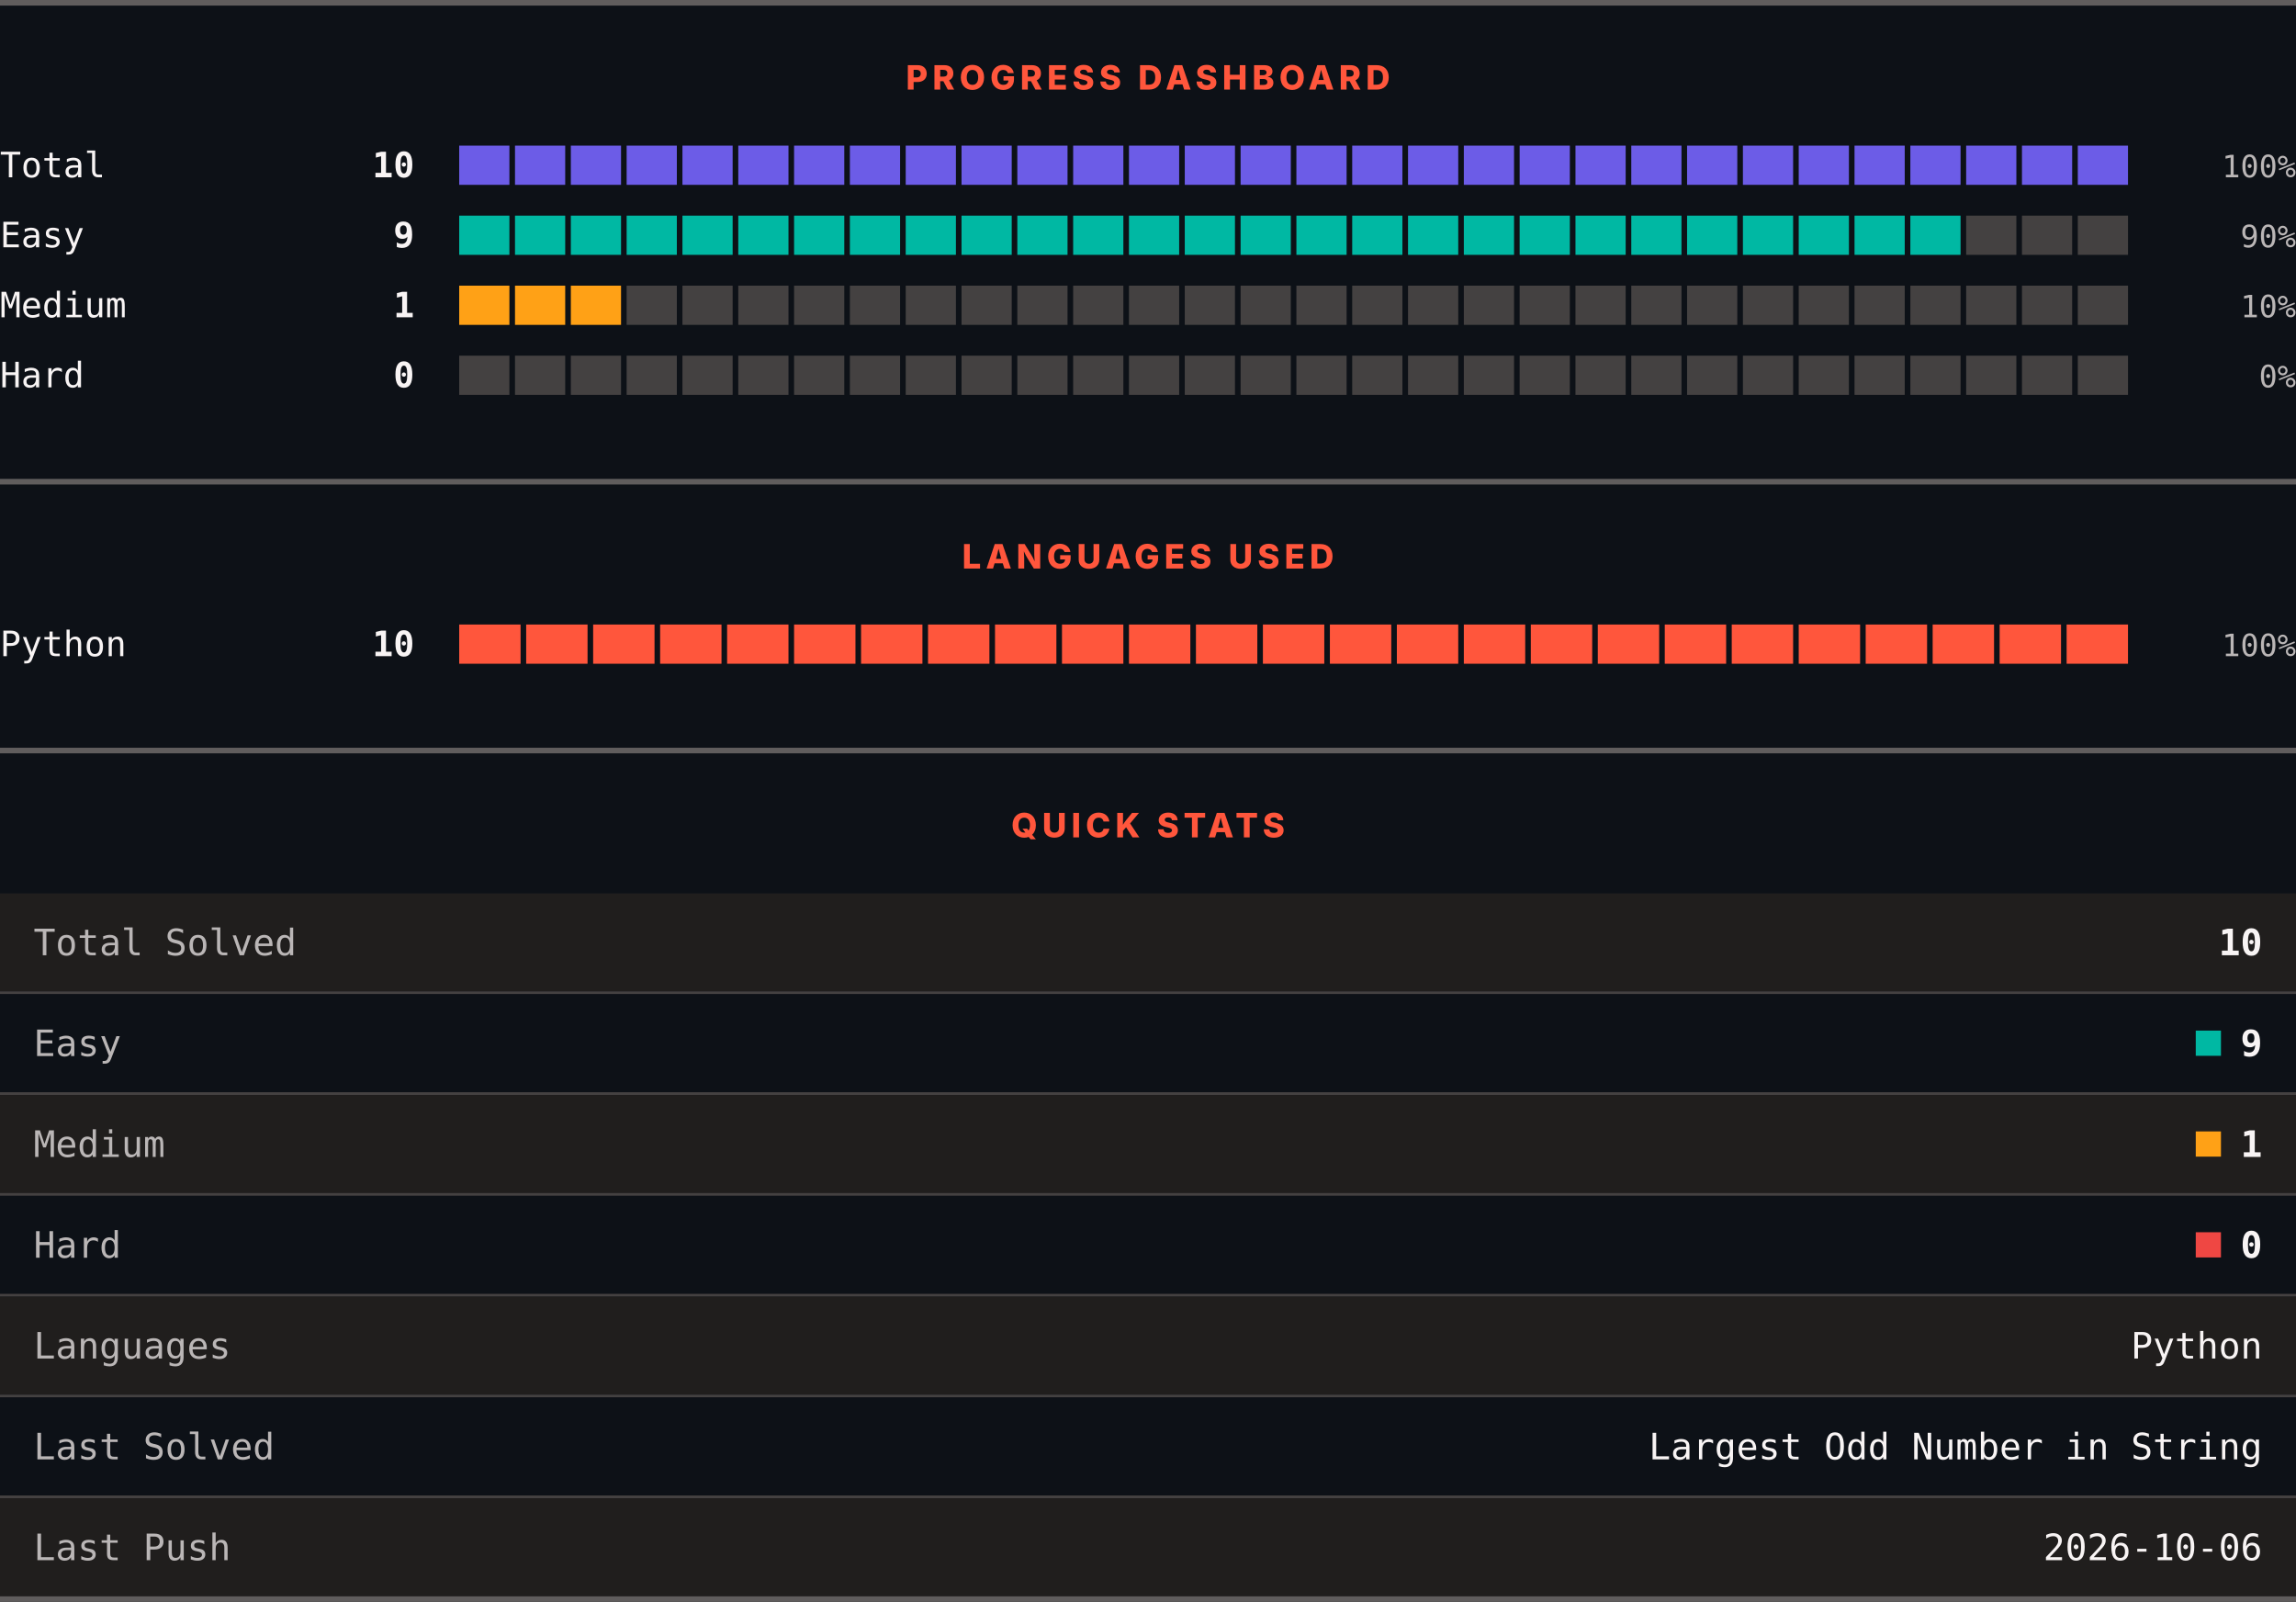
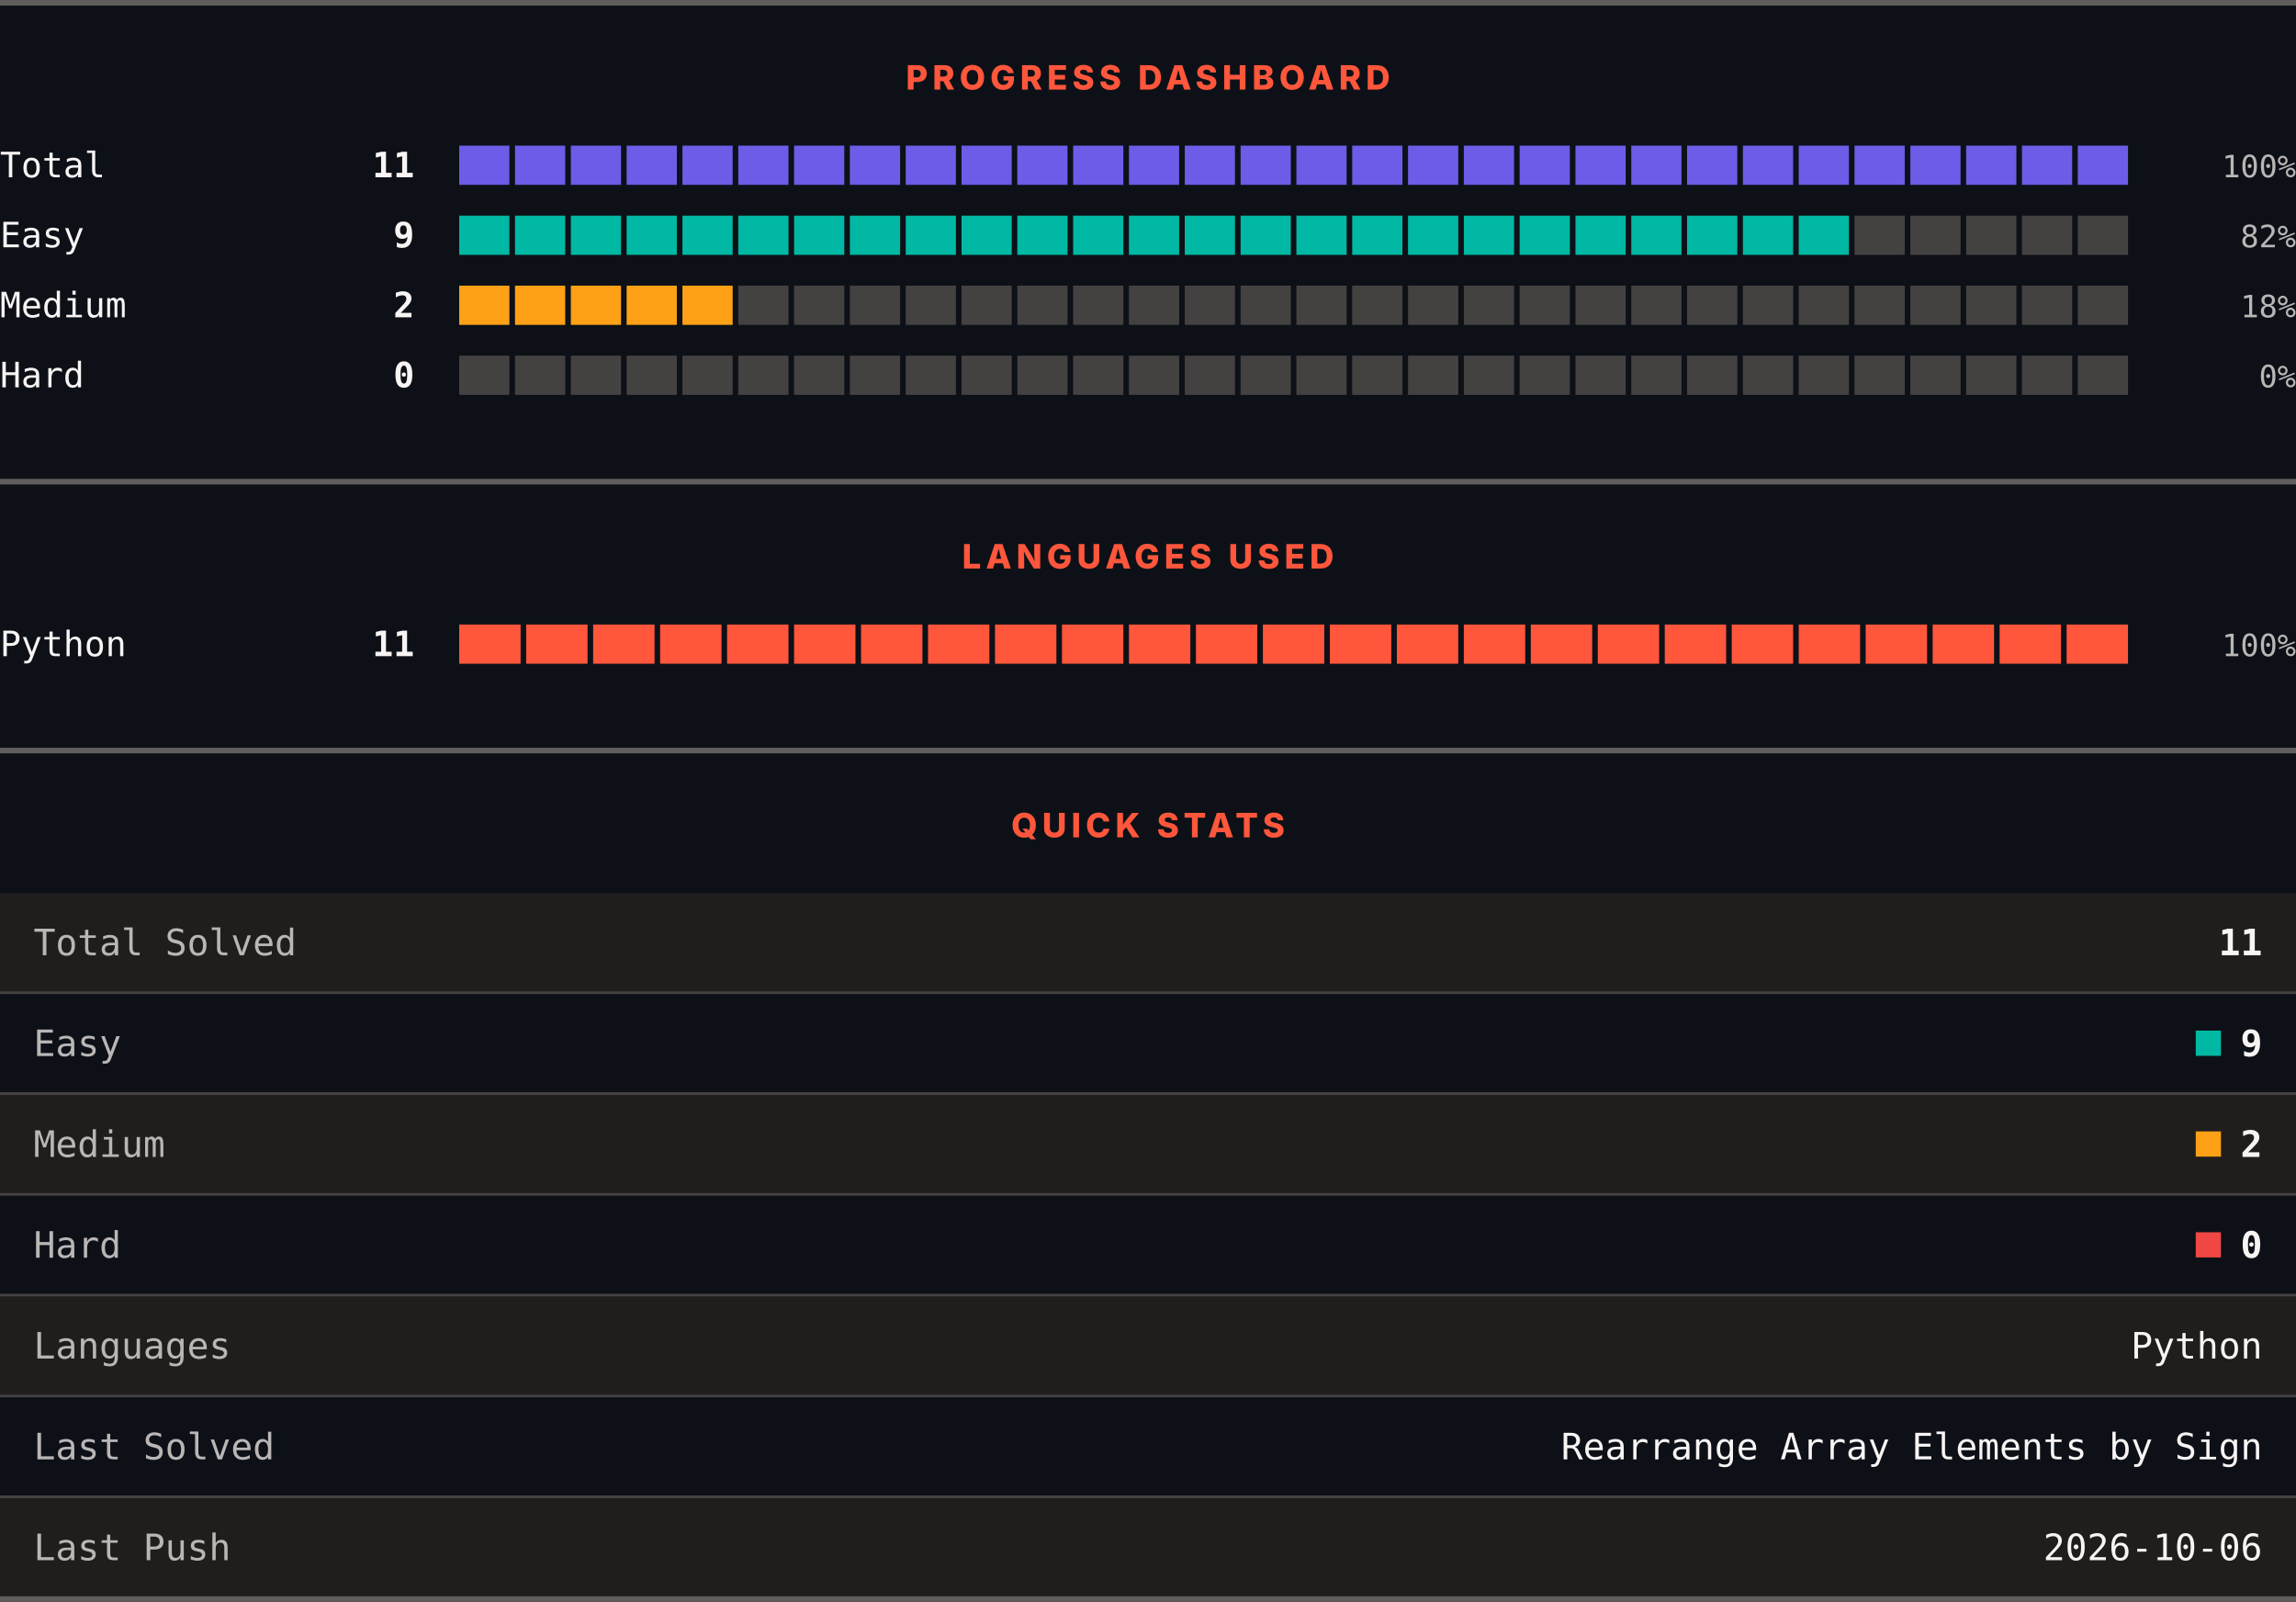
<svg xmlns="http://www.w3.org/2000/svg" width="820" height="572" viewBox="0 0 820 572" role="img" aria-label="LeetCode progress, languages and quick stats">
  <rect width="820" height="572" fill="#0d1117" />
  <rect x="0" y="0" width="820" height="2" fill="#605d5d" />
  <text x="410" y="32" text-anchor="middle" font-family="Archivo, system-ui, -apple-system, Segoe UI, sans-serif" font-size="12" font-weight="800" letter-spacing="1.68" fill="#ff563c">PROGRESS DASHBOARD</text>
  <text x="0" y="63.3" font-family="ui-monospace, SFMono-Regular, Menlo, Consolas, monospace" font-size="12.5" fill="#f8f4f4">Total</text>
-   <text x="148" y="63.3" text-anchor="end" font-family="ui-monospace, SFMono-Regular, Menlo, Consolas, monospace" font-size="12.5" font-weight="700" fill="#f8f4f4">10</text>
+   <text x="148" y="63.3" text-anchor="end" font-family="ui-monospace, SFMono-Regular, Menlo, Consolas, monospace" font-size="12.5" font-weight="700" fill="#f8f4f4">11</text>
  <rect x="164.00" y="52" width="17.93" height="14" fill="#6c5ce7" />
  <rect x="183.93" y="52" width="17.93" height="14" fill="#6c5ce7" />
  <rect x="203.87" y="52" width="17.93" height="14" fill="#6c5ce7" />
  <rect x="223.80" y="52" width="17.93" height="14" fill="#6c5ce7" />
  <rect x="243.73" y="52" width="17.93" height="14" fill="#6c5ce7" />
  <rect x="263.67" y="52" width="17.93" height="14" fill="#6c5ce7" />
  <rect x="283.60" y="52" width="17.93" height="14" fill="#6c5ce7" />
  <rect x="303.53" y="52" width="17.93" height="14" fill="#6c5ce7" />
  <rect x="323.47" y="52" width="17.93" height="14" fill="#6c5ce7" />
  <rect x="343.40" y="52" width="17.93" height="14" fill="#6c5ce7" />
  <rect x="363.33" y="52" width="17.93" height="14" fill="#6c5ce7" />
  <rect x="383.27" y="52" width="17.93" height="14" fill="#6c5ce7" />
  <rect x="403.20" y="52" width="17.93" height="14" fill="#6c5ce7" />
  <rect x="423.13" y="52" width="17.93" height="14" fill="#6c5ce7" />
  <rect x="443.07" y="52" width="17.93" height="14" fill="#6c5ce7" />
  <rect x="463.00" y="52" width="17.93" height="14" fill="#6c5ce7" />
  <rect x="482.93" y="52" width="17.93" height="14" fill="#6c5ce7" />
  <rect x="502.87" y="52" width="17.93" height="14" fill="#6c5ce7" />
  <rect x="522.80" y="52" width="17.93" height="14" fill="#6c5ce7" />
  <rect x="542.73" y="52" width="17.93" height="14" fill="#6c5ce7" />
  <rect x="562.67" y="52" width="17.93" height="14" fill="#6c5ce7" />
  <rect x="582.60" y="52" width="17.93" height="14" fill="#6c5ce7" />
  <rect x="602.53" y="52" width="17.93" height="14" fill="#6c5ce7" />
  <rect x="622.47" y="52" width="17.93" height="14" fill="#6c5ce7" />
  <rect x="642.40" y="52" width="17.93" height="14" fill="#6c5ce7" />
  <rect x="662.33" y="52" width="17.93" height="14" fill="#6c5ce7" />
  <rect x="682.27" y="52" width="17.93" height="14" fill="#6c5ce7" />
  <rect x="702.20" y="52" width="17.93" height="14" fill="#6c5ce7" />
  <rect x="722.13" y="52" width="17.93" height="14" fill="#6c5ce7" />
  <rect x="742.07" y="52" width="17.93" height="14" fill="#6c5ce7" />
  <text x="820" y="63.3" text-anchor="end" font-family="ui-monospace, SFMono-Regular, Menlo, Consolas, monospace" font-size="11" fill="#bab6b6">100%</text>
  <text x="0" y="88.3" font-family="ui-monospace, SFMono-Regular, Menlo, Consolas, monospace" font-size="12.5" fill="#f8f4f4">Easy</text>
  <text x="148" y="88.3" text-anchor="end" font-family="ui-monospace, SFMono-Regular, Menlo, Consolas, monospace" font-size="12.5" font-weight="700" fill="#f8f4f4">9</text>
  <rect x="164.00" y="77" width="17.93" height="14" fill="#00b8a3" />
  <rect x="183.93" y="77" width="17.93" height="14" fill="#00b8a3" />
  <rect x="203.87" y="77" width="17.93" height="14" fill="#00b8a3" />
  <rect x="223.80" y="77" width="17.93" height="14" fill="#00b8a3" />
  <rect x="243.73" y="77" width="17.93" height="14" fill="#00b8a3" />
  <rect x="263.67" y="77" width="17.93" height="14" fill="#00b8a3" />
  <rect x="283.60" y="77" width="17.93" height="14" fill="#00b8a3" />
  <rect x="303.53" y="77" width="17.93" height="14" fill="#00b8a3" />
  <rect x="323.47" y="77" width="17.93" height="14" fill="#00b8a3" />
  <rect x="343.40" y="77" width="17.93" height="14" fill="#00b8a3" />
  <rect x="363.33" y="77" width="17.93" height="14" fill="#00b8a3" />
  <rect x="383.27" y="77" width="17.93" height="14" fill="#00b8a3" />
  <rect x="403.20" y="77" width="17.93" height="14" fill="#00b8a3" />
  <rect x="423.13" y="77" width="17.93" height="14" fill="#00b8a3" />
  <rect x="443.07" y="77" width="17.93" height="14" fill="#00b8a3" />
  <rect x="463.00" y="77" width="17.93" height="14" fill="#00b8a3" />
  <rect x="482.93" y="77" width="17.93" height="14" fill="#00b8a3" />
  <rect x="502.87" y="77" width="17.93" height="14" fill="#00b8a3" />
  <rect x="522.80" y="77" width="17.93" height="14" fill="#00b8a3" />
  <rect x="542.73" y="77" width="17.93" height="14" fill="#00b8a3" />
  <rect x="562.67" y="77" width="17.93" height="14" fill="#00b8a3" />
  <rect x="582.60" y="77" width="17.93" height="14" fill="#00b8a3" />
  <rect x="602.53" y="77" width="17.93" height="14" fill="#00b8a3" />
  <rect x="622.47" y="77" width="17.93" height="14" fill="#00b8a3" />
  <rect x="642.40" y="77" width="17.93" height="14" fill="#00b8a3" />
-   <rect x="662.33" y="77" width="17.93" height="14" fill="#00b8a3" />
-   <rect x="682.27" y="77" width="17.93" height="14" fill="#00b8a3" />
+   <rect x="662.33" y="77" width="17.93" height="14" fill="#444141" />
+   <rect x="682.27" y="77" width="17.93" height="14" fill="#444141" />
  <rect x="702.20" y="77" width="17.93" height="14" fill="#444141" />
  <rect x="722.13" y="77" width="17.93" height="14" fill="#444141" />
  <rect x="742.07" y="77" width="17.93" height="14" fill="#444141" />
-   <text x="820" y="88.3" text-anchor="end" font-family="ui-monospace, SFMono-Regular, Menlo, Consolas, monospace" font-size="11" fill="#bab6b6">90%</text>
+   <text x="820" y="88.3" text-anchor="end" font-family="ui-monospace, SFMono-Regular, Menlo, Consolas, monospace" font-size="11" fill="#bab6b6">82%</text>
  <text x="0" y="113.3" font-family="ui-monospace, SFMono-Regular, Menlo, Consolas, monospace" font-size="12.5" fill="#f8f4f4">Medium</text>
-   <text x="148" y="113.3" text-anchor="end" font-family="ui-monospace, SFMono-Regular, Menlo, Consolas, monospace" font-size="12.5" font-weight="700" fill="#f8f4f4">1</text>
+   <text x="148" y="113.3" text-anchor="end" font-family="ui-monospace, SFMono-Regular, Menlo, Consolas, monospace" font-size="12.5" font-weight="700" fill="#f8f4f4">2</text>
  <rect x="164.00" y="102" width="17.93" height="14" fill="#ffa116" />
  <rect x="183.93" y="102" width="17.93" height="14" fill="#ffa116" />
  <rect x="203.87" y="102" width="17.93" height="14" fill="#ffa116" />
-   <rect x="223.80" y="102" width="17.93" height="14" fill="#444141" />
-   <rect x="243.73" y="102" width="17.93" height="14" fill="#444141" />
+   <rect x="223.80" y="102" width="17.93" height="14" fill="#ffa116" />
+   <rect x="243.73" y="102" width="17.93" height="14" fill="#ffa116" />
  <rect x="263.67" y="102" width="17.93" height="14" fill="#444141" />
  <rect x="283.60" y="102" width="17.93" height="14" fill="#444141" />
  <rect x="303.53" y="102" width="17.93" height="14" fill="#444141" />
  <rect x="323.47" y="102" width="17.93" height="14" fill="#444141" />
  <rect x="343.40" y="102" width="17.93" height="14" fill="#444141" />
  <rect x="363.33" y="102" width="17.93" height="14" fill="#444141" />
  <rect x="383.27" y="102" width="17.93" height="14" fill="#444141" />
  <rect x="403.20" y="102" width="17.93" height="14" fill="#444141" />
  <rect x="423.13" y="102" width="17.93" height="14" fill="#444141" />
  <rect x="443.07" y="102" width="17.93" height="14" fill="#444141" />
  <rect x="463.00" y="102" width="17.93" height="14" fill="#444141" />
  <rect x="482.93" y="102" width="17.93" height="14" fill="#444141" />
  <rect x="502.87" y="102" width="17.93" height="14" fill="#444141" />
  <rect x="522.80" y="102" width="17.93" height="14" fill="#444141" />
  <rect x="542.73" y="102" width="17.93" height="14" fill="#444141" />
  <rect x="562.67" y="102" width="17.93" height="14" fill="#444141" />
  <rect x="582.60" y="102" width="17.93" height="14" fill="#444141" />
  <rect x="602.53" y="102" width="17.93" height="14" fill="#444141" />
  <rect x="622.47" y="102" width="17.93" height="14" fill="#444141" />
  <rect x="642.40" y="102" width="17.93" height="14" fill="#444141" />
  <rect x="662.33" y="102" width="17.93" height="14" fill="#444141" />
  <rect x="682.27" y="102" width="17.93" height="14" fill="#444141" />
  <rect x="702.20" y="102" width="17.93" height="14" fill="#444141" />
  <rect x="722.13" y="102" width="17.93" height="14" fill="#444141" />
  <rect x="742.07" y="102" width="17.93" height="14" fill="#444141" />
-   <text x="820" y="113.3" text-anchor="end" font-family="ui-monospace, SFMono-Regular, Menlo, Consolas, monospace" font-size="11" fill="#bab6b6">10%</text>
+   <text x="820" y="113.3" text-anchor="end" font-family="ui-monospace, SFMono-Regular, Menlo, Consolas, monospace" font-size="11" fill="#bab6b6">18%</text>
  <text x="0" y="138.3" font-family="ui-monospace, SFMono-Regular, Menlo, Consolas, monospace" font-size="12.5" fill="#f8f4f4">Hard</text>
  <text x="148" y="138.3" text-anchor="end" font-family="ui-monospace, SFMono-Regular, Menlo, Consolas, monospace" font-size="12.5" font-weight="700" fill="#f8f4f4">0</text>
  <rect x="164.00" y="127" width="17.93" height="14" fill="#444141" />
  <rect x="183.93" y="127" width="17.93" height="14" fill="#444141" />
  <rect x="203.87" y="127" width="17.93" height="14" fill="#444141" />
  <rect x="223.80" y="127" width="17.93" height="14" fill="#444141" />
  <rect x="243.73" y="127" width="17.93" height="14" fill="#444141" />
  <rect x="263.67" y="127" width="17.93" height="14" fill="#444141" />
  <rect x="283.60" y="127" width="17.93" height="14" fill="#444141" />
  <rect x="303.53" y="127" width="17.93" height="14" fill="#444141" />
  <rect x="323.47" y="127" width="17.93" height="14" fill="#444141" />
  <rect x="343.40" y="127" width="17.93" height="14" fill="#444141" />
  <rect x="363.33" y="127" width="17.93" height="14" fill="#444141" />
  <rect x="383.27" y="127" width="17.93" height="14" fill="#444141" />
  <rect x="403.20" y="127" width="17.93" height="14" fill="#444141" />
  <rect x="423.13" y="127" width="17.93" height="14" fill="#444141" />
  <rect x="443.07" y="127" width="17.93" height="14" fill="#444141" />
  <rect x="463.00" y="127" width="17.93" height="14" fill="#444141" />
  <rect x="482.93" y="127" width="17.93" height="14" fill="#444141" />
  <rect x="502.87" y="127" width="17.93" height="14" fill="#444141" />
  <rect x="522.80" y="127" width="17.93" height="14" fill="#444141" />
  <rect x="542.73" y="127" width="17.93" height="14" fill="#444141" />
  <rect x="562.67" y="127" width="17.93" height="14" fill="#444141" />
  <rect x="582.60" y="127" width="17.93" height="14" fill="#444141" />
  <rect x="602.53" y="127" width="17.93" height="14" fill="#444141" />
  <rect x="622.47" y="127" width="17.93" height="14" fill="#444141" />
  <rect x="642.40" y="127" width="17.93" height="14" fill="#444141" />
  <rect x="662.33" y="127" width="17.93" height="14" fill="#444141" />
  <rect x="682.27" y="127" width="17.93" height="14" fill="#444141" />
  <rect x="702.20" y="127" width="17.93" height="14" fill="#444141" />
  <rect x="722.13" y="127" width="17.93" height="14" fill="#444141" />
  <rect x="742.07" y="127" width="17.93" height="14" fill="#444141" />
  <text x="820" y="138.3" text-anchor="end" font-family="ui-monospace, SFMono-Regular, Menlo, Consolas, monospace" font-size="11" fill="#bab6b6">0%</text>
  <rect x="0" y="171" width="820" height="2" fill="#605d5d" />
  <text x="410" y="203" text-anchor="middle" font-family="Archivo, system-ui, -apple-system, Segoe UI, sans-serif" font-size="12" font-weight="800" letter-spacing="1.68" fill="#ff563c">LANGUAGES USED</text>
  <text x="0" y="234.3" font-family="ui-monospace, SFMono-Regular, Menlo, Consolas, monospace" font-size="12.5" fill="#f8f4f4">Python</text>
-   <text x="148" y="234.3" text-anchor="end" font-family="ui-monospace, SFMono-Regular, Menlo, Consolas, monospace" font-size="12.5" font-weight="700" fill="#f8f4f4">10</text>
+   <text x="148" y="234.3" text-anchor="end" font-family="ui-monospace, SFMono-Regular, Menlo, Consolas, monospace" font-size="12.5" font-weight="700" fill="#f8f4f4">11</text>
  <rect x="164.00" y="223" width="21.92" height="14" fill="#ff563c" />
  <rect x="187.92" y="223" width="21.92" height="14" fill="#ff563c" />
  <rect x="211.84" y="223" width="21.92" height="14" fill="#ff563c" />
  <rect x="235.76" y="223" width="21.92" height="14" fill="#ff563c" />
  <rect x="259.68" y="223" width="21.92" height="14" fill="#ff563c" />
  <rect x="283.60" y="223" width="21.92" height="14" fill="#ff563c" />
  <rect x="307.52" y="223" width="21.92" height="14" fill="#ff563c" />
  <rect x="331.44" y="223" width="21.92" height="14" fill="#ff563c" />
  <rect x="355.36" y="223" width="21.92" height="14" fill="#ff563c" />
  <rect x="379.28" y="223" width="21.92" height="14" fill="#ff563c" />
  <rect x="403.20" y="223" width="21.92" height="14" fill="#ff563c" />
  <rect x="427.12" y="223" width="21.92" height="14" fill="#ff563c" />
  <rect x="451.04" y="223" width="21.92" height="14" fill="#ff563c" />
  <rect x="474.96" y="223" width="21.92" height="14" fill="#ff563c" />
  <rect x="498.88" y="223" width="21.92" height="14" fill="#ff563c" />
  <rect x="522.80" y="223" width="21.92" height="14" fill="#ff563c" />
  <rect x="546.72" y="223" width="21.92" height="14" fill="#ff563c" />
  <rect x="570.64" y="223" width="21.92" height="14" fill="#ff563c" />
  <rect x="594.56" y="223" width="21.92" height="14" fill="#ff563c" />
  <rect x="618.48" y="223" width="21.92" height="14" fill="#ff563c" />
  <rect x="642.40" y="223" width="21.92" height="14" fill="#ff563c" />
  <rect x="666.32" y="223" width="21.92" height="14" fill="#ff563c" />
  <rect x="690.24" y="223" width="21.92" height="14" fill="#ff563c" />
  <rect x="714.16" y="223" width="21.92" height="14" fill="#ff563c" />
  <rect x="738.08" y="223" width="21.92" height="14" fill="#ff563c" />
  <text x="820" y="234.3" text-anchor="end" font-family="ui-monospace, SFMono-Regular, Menlo, Consolas, monospace" font-size="11" fill="#bab6b6">100%</text>
  <rect x="0" y="267" width="820" height="2" fill="#605d5d" />
  <text x="410" y="299" text-anchor="middle" font-family="Archivo, system-ui, -apple-system, Segoe UI, sans-serif" font-size="12" font-weight="800" letter-spacing="1.68" fill="#ff563c">QUICK STATS</text>
  <rect x="0" y="319" width="820" height="35" fill="#201e1d" />
  <text x="12" y="341.1" font-family="ui-monospace, SFMono-Regular, Menlo, Consolas, monospace" font-size="13" fill="#bab6b6">Total Solved</text>
-   <text x="808" y="341.1" text-anchor="end" font-family="ui-monospace, SFMono-Regular, Menlo, Consolas, monospace" font-size="13" font-weight="700" fill="#f8f4f4">10</text>
+   <text x="808" y="341.1" text-anchor="end" font-family="ui-monospace, SFMono-Regular, Menlo, Consolas, monospace" font-size="13" font-weight="700" fill="#f8f4f4">11</text>
  <rect x="0" y="354" width="820" height="1" fill="#444141" />
  <rect x="0" y="355" width="820" height="35" fill="#0d1117" />
  <text x="12" y="377.1" font-family="ui-monospace, SFMono-Regular, Menlo, Consolas, monospace" font-size="13" fill="#bab6b6">Easy</text>
  <rect x="784.2" y="368" width="9" height="9" fill="#00b8a3" />
  <text x="808" y="377.1" text-anchor="end" font-family="ui-monospace, SFMono-Regular, Menlo, Consolas, monospace" font-size="13" font-weight="700" fill="#f8f4f4">9</text>
  <rect x="0" y="390" width="820" height="1" fill="#444141" />
  <rect x="0" y="391" width="820" height="35" fill="#201e1d" />
  <text x="12" y="413.1" font-family="ui-monospace, SFMono-Regular, Menlo, Consolas, monospace" font-size="13" fill="#bab6b6">Medium</text>
  <rect x="784.2" y="404" width="9" height="9" fill="#ffa116" />
-   <text x="808" y="413.1" text-anchor="end" font-family="ui-monospace, SFMono-Regular, Menlo, Consolas, monospace" font-size="13" font-weight="700" fill="#f8f4f4">1</text>
+   <text x="808" y="413.1" text-anchor="end" font-family="ui-monospace, SFMono-Regular, Menlo, Consolas, monospace" font-size="13" font-weight="700" fill="#f8f4f4">2</text>
  <rect x="0" y="426" width="820" height="1" fill="#444141" />
  <rect x="0" y="427" width="820" height="35" fill="#0d1117" />
  <text x="12" y="449.1" font-family="ui-monospace, SFMono-Regular, Menlo, Consolas, monospace" font-size="13" fill="#bab6b6">Hard</text>
  <rect x="784.2" y="440" width="9" height="9" fill="#ef4743" />
  <text x="808" y="449.1" text-anchor="end" font-family="ui-monospace, SFMono-Regular, Menlo, Consolas, monospace" font-size="13" font-weight="700" fill="#f8f4f4">0</text>
  <rect x="0" y="462" width="820" height="1" fill="#444141" />
  <rect x="0" y="463" width="820" height="35" fill="#201e1d" />
  <text x="12" y="485.1" font-family="ui-monospace, SFMono-Regular, Menlo, Consolas, monospace" font-size="13" fill="#bab6b6">Languages</text>
  <text x="808" y="485.1" text-anchor="end" font-family="ui-monospace, SFMono-Regular, Menlo, Consolas, monospace" font-size="13" fill="#f8f4f4">Python</text>
  <rect x="0" y="498" width="820" height="1" fill="#444141" />
  <rect x="0" y="499" width="820" height="35" fill="#0d1117" />
  <text x="12" y="521.1" font-family="ui-monospace, SFMono-Regular, Menlo, Consolas, monospace" font-size="13" fill="#bab6b6">Last Solved</text>
-   <text x="808" y="521.1" text-anchor="end" font-family="ui-monospace, SFMono-Regular, Menlo, Consolas, monospace" font-size="13" fill="#f8f4f4">Largest Odd Number in String</text>
+   <text x="808" y="521.1" text-anchor="end" font-family="ui-monospace, SFMono-Regular, Menlo, Consolas, monospace" font-size="13" fill="#f8f4f4">Rearrange Array Elements by Sign</text>
  <rect x="0" y="534" width="820" height="1" fill="#444141" />
  <rect x="0" y="535" width="820" height="35" fill="#201e1d" />
  <text x="12" y="557.1" font-family="ui-monospace, SFMono-Regular, Menlo, Consolas, monospace" font-size="13" fill="#bab6b6">Last Push</text>
  <text x="808" y="557.1" text-anchor="end" font-family="ui-monospace, SFMono-Regular, Menlo, Consolas, monospace" font-size="13" fill="#f8f4f4">2026-10-06</text>
  <rect x="0" y="570" width="820" height="2" fill="#605d5d" />
</svg>
